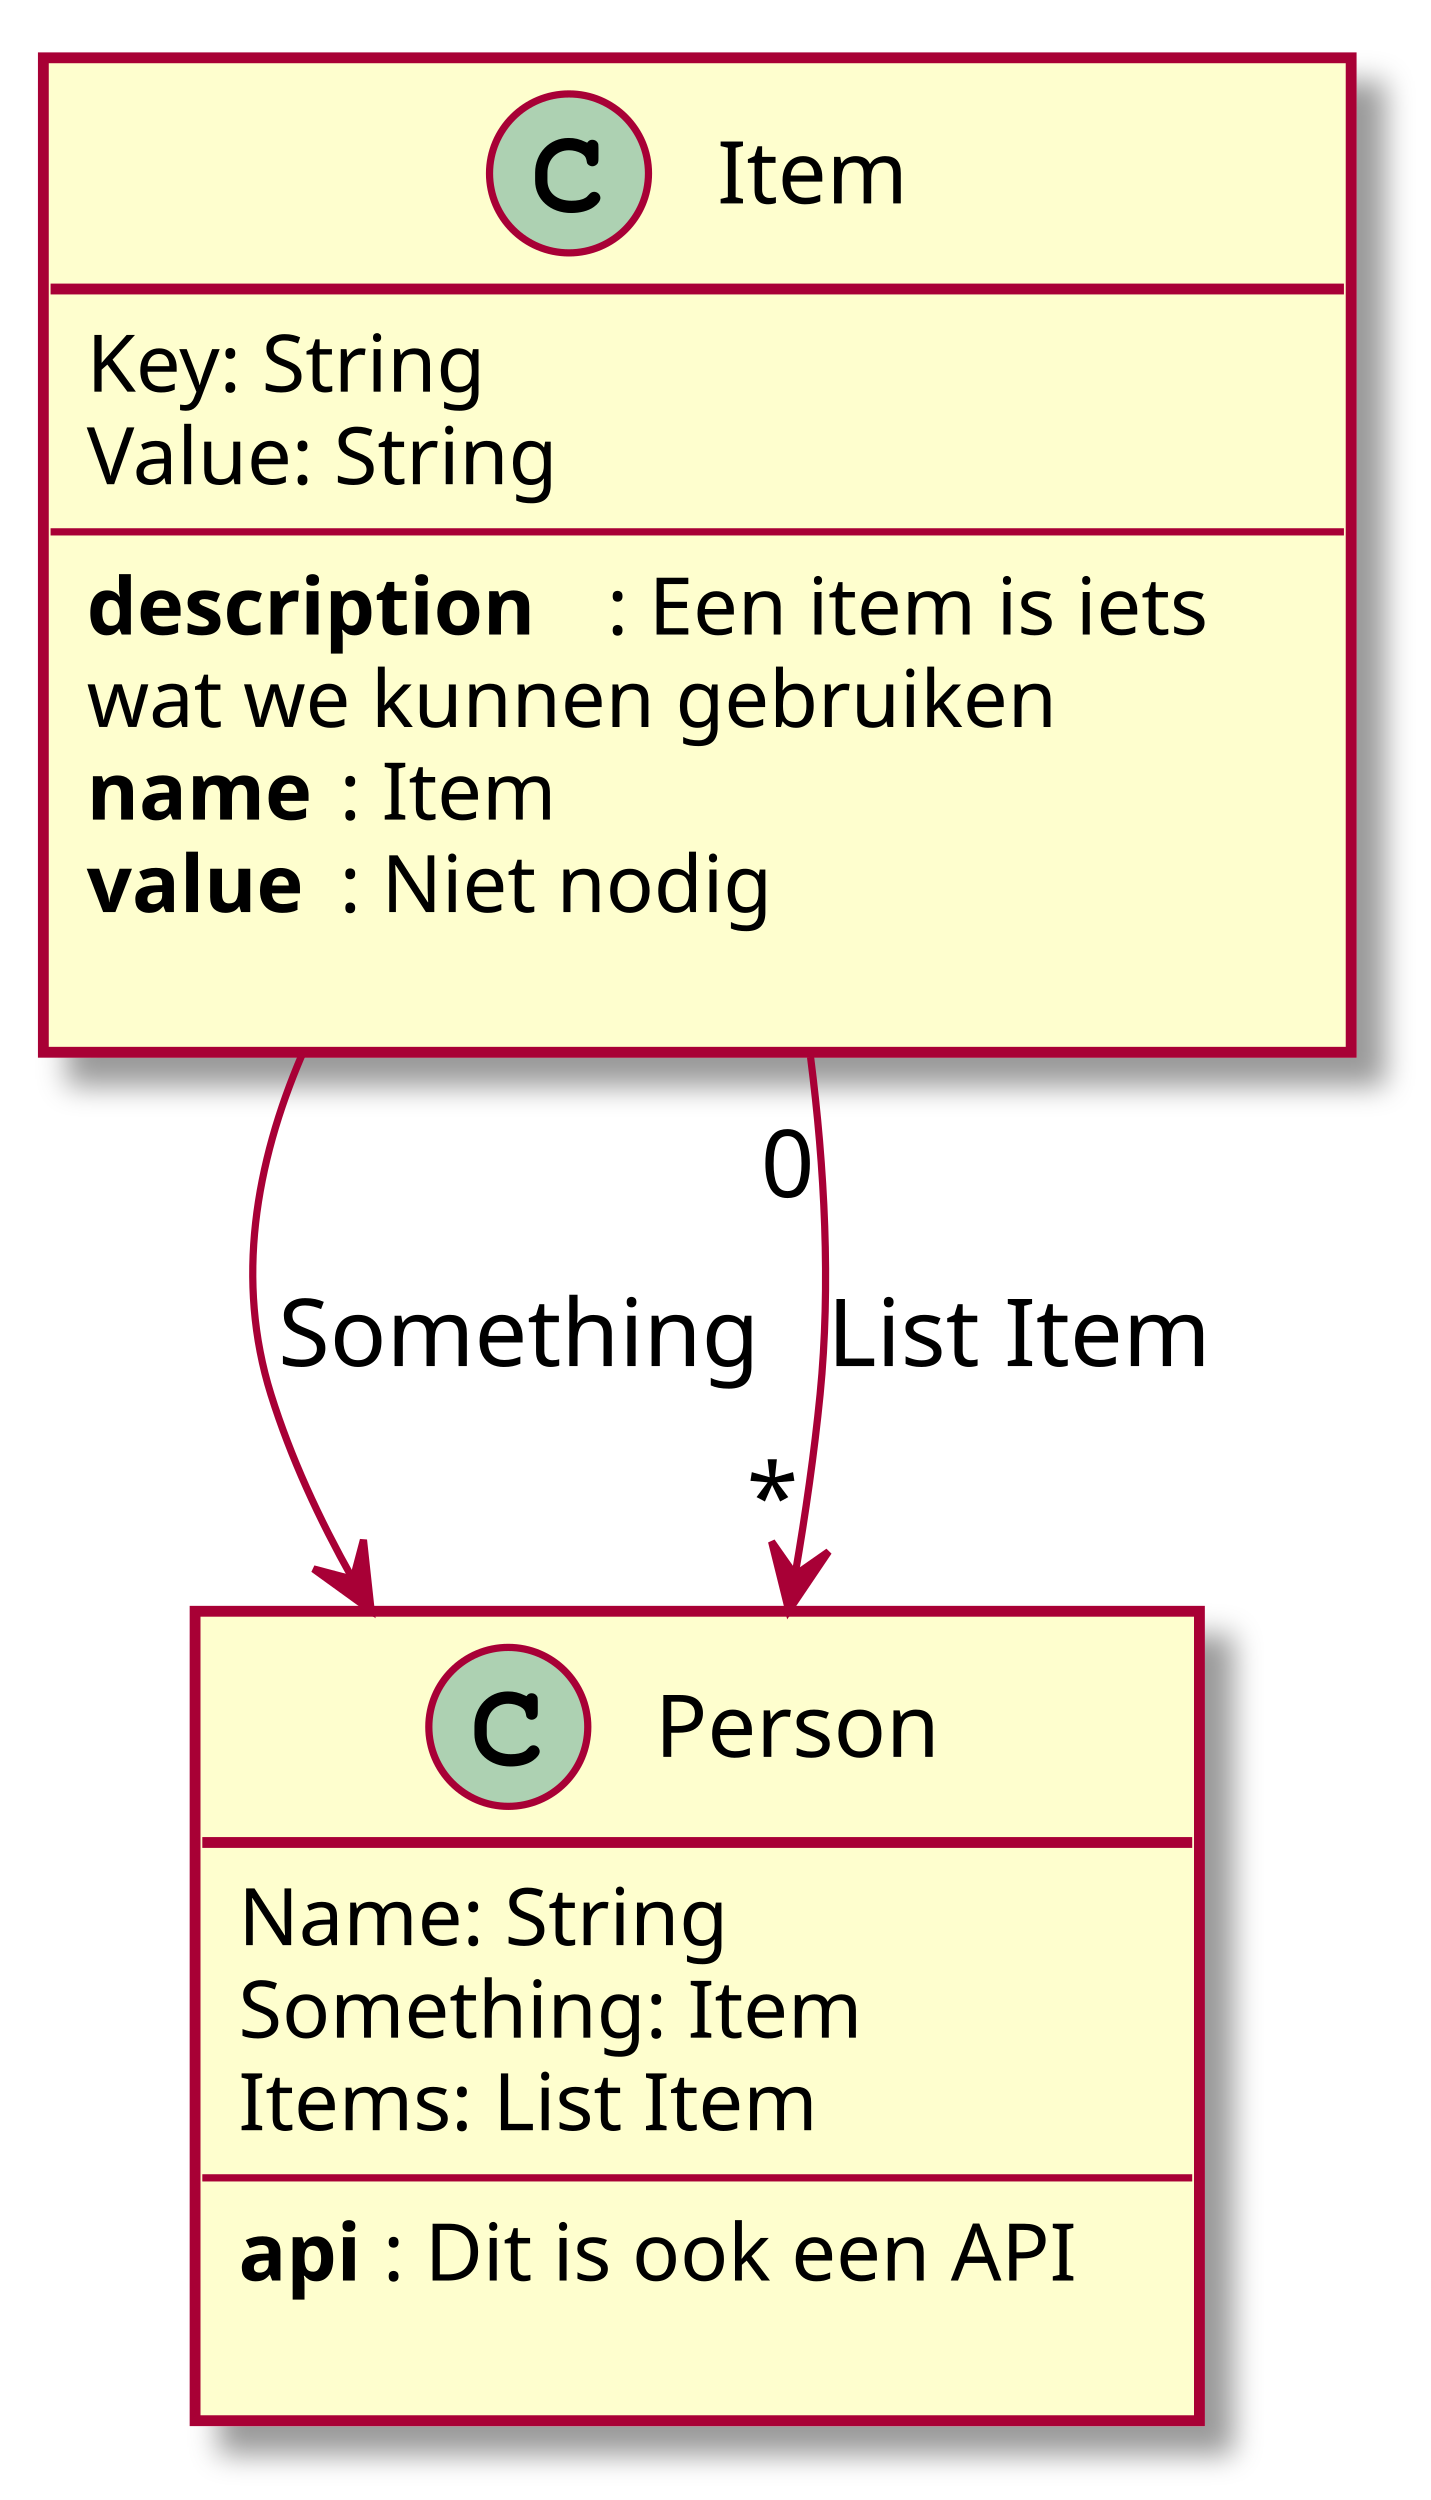
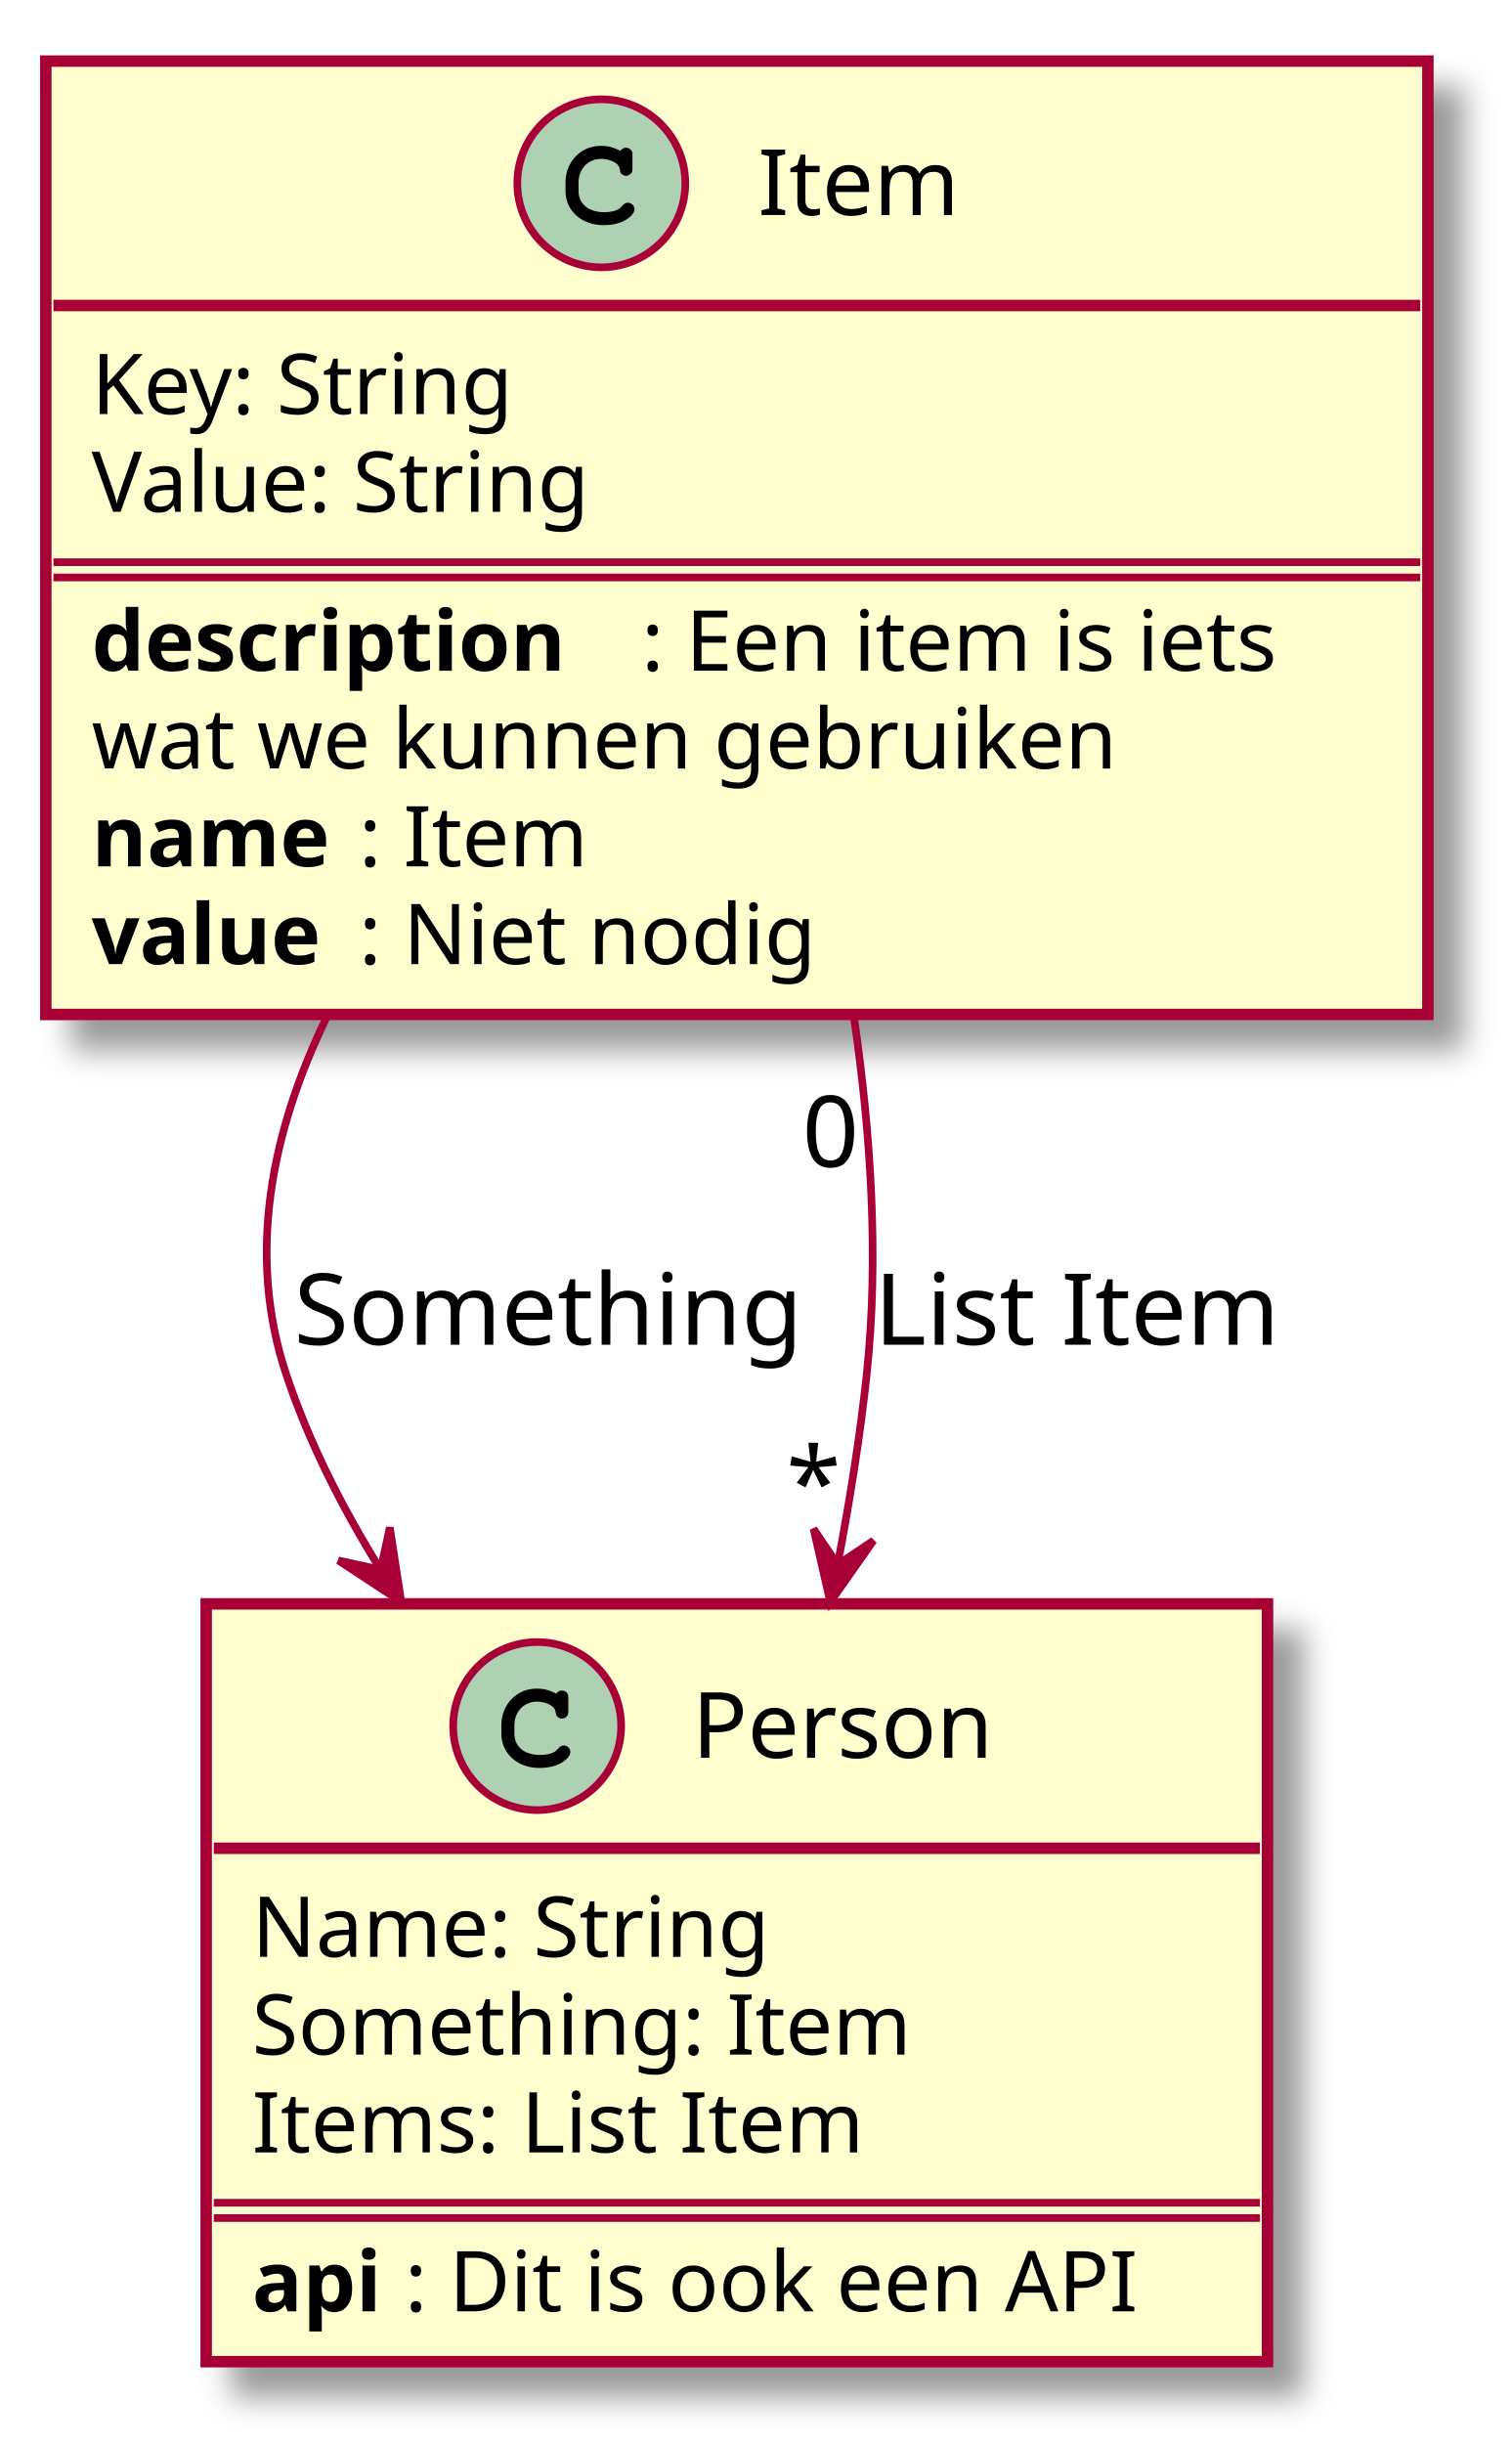
- <svg xmlns="http://www.w3.org/2000/svg" contentScriptType="application/ecmascript" contentStyleType="text/css" height="346px" preserveAspectRatio="none" style="width:198px;height:346px;" version="1.1" viewBox="0 0 198 346" width="198px" zoomAndPan="magnify">
+ <svg xmlns="http://www.w3.org/2000/svg" contentScriptType="application/ecmascript" contentStyleType="text/css" height="320px" preserveAspectRatio="none" style="width:198px;height:320px;" version="1.1" viewBox="0 0 198 320" width="198px" zoomAndPan="magnify">
  <defs>
-     <filter height="300%" id="f1huy0s3mt9pbp" width="300%" x="-1" y="-1">
+     <filter height="300%" id="f1ndl36r9txn3j" width="300%" x="-1" y="-1">
      <feGaussianBlur result="blurOut" stdDeviation="2.0" />
      <feColorMatrix in="blurOut" result="blurOut2" type="matrix" values="0 0 0 0 0 0 0 0 0 0 0 0 0 0 0 0 0 0 .4 0" />
      <feOffset dx="4.0" dy="4.0" in="blurOut2" result="blurOut3" />
      <feBlend in="SourceGraphic" in2="blurOut3" mode="normal" />
    </filter>
  </defs>
  <g>
-     <rect fill="#FEFECE" filter="url(#f1huy0s3mt9pbp)" height="137.633" id="Item" style="stroke: #A80036; stroke-width: 1.5;" width="181" x="6" y="8" />
+     <rect fill="#FEFECE" filter="url(#f1ndl36r9txn3j)" height="124.828" id="Item" style="stroke: #A80036; stroke-width: 1.5;" width="181" x="6" y="8" />
    <ellipse cx="78.75" cy="24" fill="#ADD1B2" rx="11" ry="11" style="stroke: #A80036; stroke-width: 1.0;" />
    <path d="M81.094,19.672 L81.266,19.75 C81.484,19.438 81.688,19.344 81.984,19.344 C82.281,19.344 82.562,19.484 82.719,19.75 C82.812,19.906 82.828,20.031 82.828,20.469 L82.828,21.891 C82.828,22.312 82.797,22.5 82.688,22.656 C82.516,22.875 82.25,23.016 81.984,23.016 C81.766,23.016 81.531,22.906 81.391,22.766 C81.25,22.641 81.219,22.516 81.156,22.109 C81.062,21.703 80.891,21.484 80.406,21.203 C79.938,20.953 79.328,20.797 78.75,20.797 C77.016,20.797 75.766,22.109 75.766,23.891 L75.766,24.984 C75.766,26.688 77.062,27.781 79.109,27.781 C79.875,27.781 80.562,27.656 80.984,27.391 C81.172,27.297 81.172,27.297 81.625,26.812 C81.812,26.625 82.016,26.547 82.234,26.547 C82.703,26.547 83.094,26.938 83.094,27.391 C83.094,27.781 82.766,28.234 82.188,28.641 C81.438,29.188 80.281,29.484 79.062,29.484 C76.172,29.484 74.062,27.594 74.062,25.016 L74.062,23.891 C74.062,21.172 76.062,19.094 78.688,19.094 C79.562,19.094 80.156,19.234 81.094,19.672 Z " />
    <text fill="#000000" font-family="sans-serif" font-size="12" lengthAdjust="spacingAndGlyphs" textLength="27" x="99.25" y="28.154">Item</text>
    <line style="stroke: #A80036; stroke-width: 1.5;" x1="7" x2="186" y1="40" y2="40" />
    <text fill="#000000" font-family="sans-serif" font-size="11" lengthAdjust="spacingAndGlyphs" textLength="62" x="12" y="54.21">Key: String</text>
    <text fill="#000000" font-family="sans-serif" font-size="11" lengthAdjust="spacingAndGlyphs" textLength="73" x="12" y="67.015">Value: String</text>
    <line style="stroke: #A80036; stroke-width: 1.0;" x1="7" x2="186" y1="73.609" y2="73.609" />
+     <line style="stroke: #A80036; stroke-width: 1.0;" x1="7" x2="186" y1="75.609" y2="75.609" />
    <text fill="#000000" font-family="sans-serif" font-size="11" font-weight="bold" lengthAdjust="spacingAndGlyphs" textLength="72" x="12" y="87.82">description</text>
    <text fill="#000000" font-family="sans-serif" font-size="11" lengthAdjust="spacingAndGlyphs" textLength="97" x="84" y="87.82">: Een item is iets</text>
    <text fill="#000000" font-family="sans-serif" font-size="11" lengthAdjust="spacingAndGlyphs" textLength="145" x="12" y="100.624">wat we kunnen gebruiken</text>
    <text fill="#000000" font-family="sans-serif" font-size="11" font-weight="bold" lengthAdjust="spacingAndGlyphs" textLength="35" x="12" y="113.429">name</text>
    <text fill="#000000" font-family="sans-serif" font-size="11" lengthAdjust="spacingAndGlyphs" textLength="33" x="47" y="113.429">: Item</text>
    <text fill="#000000" font-family="sans-serif" font-size="11" font-weight="bold" lengthAdjust="spacingAndGlyphs" textLength="35" x="12" y="126.234">value</text>
    <text fill="#000000" font-family="sans-serif" font-size="11" lengthAdjust="spacingAndGlyphs" textLength="65" x="47" y="126.234">: Niet nodig</text>
-     <text fill="#000000" font-family="sans-serif" font-size="11" lengthAdjust="spacingAndGlyphs" textLength="0" x="16" y="139.039" />
-     <rect fill="#FEFECE" filter="url(#f1huy0s3mt9pbp)" height="112.023" id="Person" style="stroke: #A80036; stroke-width: 1.5;" width="139" x="27" y="223" />
-     <ellipse cx="70.35" cy="239" fill="#ADD1B2" rx="11" ry="11" style="stroke: #A80036; stroke-width: 1.0;" />
-     <path d="M72.694,234.672 L72.866,234.75 C73.084,234.438 73.287,234.344 73.584,234.344 C73.881,234.344 74.162,234.484 74.319,234.75 C74.412,234.906 74.428,235.031 74.428,235.469 L74.428,236.891 C74.428,237.312 74.397,237.5 74.287,237.656 C74.116,237.875 73.85,238.016 73.584,238.016 C73.366,238.016 73.131,237.906 72.991,237.766 C72.85,237.641 72.819,237.516 72.756,237.109 C72.662,236.703 72.491,236.484 72.006,236.203 C71.537,235.953 70.928,235.797 70.35,235.797 C68.616,235.797 67.366,237.109 67.366,238.891 L67.366,239.984 C67.366,241.688 68.662,242.781 70.709,242.781 C71.475,242.781 72.162,242.656 72.584,242.391 C72.772,242.297 72.772,242.297 73.225,241.812 C73.412,241.625 73.616,241.547 73.834,241.547 C74.303,241.547 74.694,241.938 74.694,242.391 C74.694,242.781 74.366,243.234 73.787,243.641 C73.037,244.188 71.881,244.484 70.662,244.484 C67.772,244.484 65.662,242.594 65.662,240.016 L65.662,238.891 C65.662,236.172 67.662,234.094 70.287,234.094 C71.162,234.094 71.756,234.234 72.694,234.672 Z " />
-     <text fill="#000000" font-family="sans-serif" font-size="12" lengthAdjust="spacingAndGlyphs" textLength="44" x="90.65" y="243.154">Person</text>
-     <line style="stroke: #A80036; stroke-width: 1.5;" x1="28" x2="165" y1="255" y2="255" />
-     <text fill="#000000" font-family="sans-serif" font-size="11" lengthAdjust="spacingAndGlyphs" textLength="75" x="33" y="269.21">Name: String</text>
-     <text fill="#000000" font-family="sans-serif" font-size="11" lengthAdjust="spacingAndGlyphs" textLength="94" x="33" y="282.015">Something: Item</text>
-     <text fill="#000000" font-family="sans-serif" font-size="11" lengthAdjust="spacingAndGlyphs" textLength="89" x="33" y="294.82">Items: List Item</text>
-     <line style="stroke: #A80036; stroke-width: 1.0;" x1="28" x2="165" y1="301.414" y2="301.414" />
-     <text fill="#000000" font-family="sans-serif" font-size="11" font-weight="bold" lengthAdjust="spacingAndGlyphs" textLength="20" x="33" y="315.625">api</text>
-     <text fill="#000000" font-family="sans-serif" font-size="11" lengthAdjust="spacingAndGlyphs" textLength="107" x="53" y="315.625">: Dit is ook een API</text>
-     <text fill="#000000" font-family="sans-serif" font-size="11" lengthAdjust="spacingAndGlyphs" textLength="0" x="37" y="328.429" />
-     <path d="M41.785,146.007 C35.338,161.079 32.573,177.26 37.5,193 C40.217,201.679 44.166,210.249 48.755,218.414 " fill="none" id="Item-Person" style="stroke: #A80036; stroke-width: 1.0;" />
-     <polygon fill="#A80036" points="51.366,222.907,50.301,213.116,48.853,218.584,43.385,217.136,51.366,222.907" style="stroke: #A80036; stroke-width: 1.0;" />
-     <text fill="#000000" font-family="sans-serif" font-size="13" lengthAdjust="spacingAndGlyphs" textLength="70" x="38.5" y="189.067">Something</text>
-     <path d="M112.176,146.277 C114.139,161.615 115.001,177.837 113.5,193 C112.702,201.061 111.488,209.491 110.068,217.777 " fill="none" id="Item-Person-1" style="stroke: #A80036; stroke-width: 1.0;" />
-     <polygon fill="#A80036" points="109.159,222.913,114.666,214.748,110.031,217.989,106.789,213.353,109.159,222.913" style="stroke: #A80036; stroke-width: 1.0;" />
-     <text fill="#000000" font-family="sans-serif" font-size="13" lengthAdjust="spacingAndGlyphs" textLength="55" x="114.5" y="189.067">List Item</text>
-     <text fill="#000000" font-family="sans-serif" font-size="13" lengthAdjust="spacingAndGlyphs" textLength="8" x="105.288" y="165.685">0</text>
-     <text fill="#000000" font-family="sans-serif" font-size="13" lengthAdjust="spacingAndGlyphs" textLength="7" x="103.332" y="211.84">*</text>
+     <rect fill="#FEFECE" filter="url(#f1ndl36r9txn3j)" height="99.219" id="Person" style="stroke: #A80036; stroke-width: 1.5;" width="139" x="27" y="210" />
+     <ellipse cx="70.35" cy="226" fill="#ADD1B2" rx="11" ry="11" style="stroke: #A80036; stroke-width: 1.0;" />
+     <path d="M72.694,221.672 L72.866,221.75 C73.084,221.438 73.287,221.344 73.584,221.344 C73.881,221.344 74.162,221.484 74.319,221.75 C74.412,221.906 74.428,222.031 74.428,222.469 L74.428,223.891 C74.428,224.312 74.397,224.5 74.287,224.656 C74.116,224.875 73.85,225.016 73.584,225.016 C73.366,225.016 73.131,224.906 72.991,224.766 C72.85,224.641 72.819,224.516 72.756,224.109 C72.662,223.703 72.491,223.484 72.006,223.203 C71.537,222.953 70.928,222.797 70.35,222.797 C68.616,222.797 67.366,224.109 67.366,225.891 L67.366,226.984 C67.366,228.688 68.662,229.781 70.709,229.781 C71.475,229.781 72.162,229.656 72.584,229.391 C72.772,229.297 72.772,229.297 73.225,228.812 C73.412,228.625 73.616,228.547 73.834,228.547 C74.303,228.547 74.694,228.938 74.694,229.391 C74.694,229.781 74.366,230.234 73.787,230.641 C73.037,231.188 71.881,231.484 70.662,231.484 C67.772,231.484 65.662,229.594 65.662,227.016 L65.662,225.891 C65.662,223.172 67.662,221.094 70.287,221.094 C71.162,221.094 71.756,221.234 72.694,221.672 Z " />
+     <text fill="#000000" font-family="sans-serif" font-size="12" lengthAdjust="spacingAndGlyphs" textLength="44" x="90.65" y="230.154">Person</text>
+     <line style="stroke: #A80036; stroke-width: 1.5;" x1="28" x2="165" y1="242" y2="242" />
+     <text fill="#000000" font-family="sans-serif" font-size="11" lengthAdjust="spacingAndGlyphs" textLength="75" x="33" y="256.21">Name: String</text>
+     <text fill="#000000" font-family="sans-serif" font-size="11" lengthAdjust="spacingAndGlyphs" textLength="94" x="33" y="269.015">Something: Item</text>
+     <text fill="#000000" font-family="sans-serif" font-size="11" lengthAdjust="spacingAndGlyphs" textLength="89" x="33" y="281.82">Items: List Item</text>
+     <line style="stroke: #A80036; stroke-width: 1.0;" x1="28" x2="165" y1="288.414" y2="288.414" />
+     <line style="stroke: #A80036; stroke-width: 1.0;" x1="28" x2="165" y1="290.414" y2="290.414" />
+     <text fill="#000000" font-family="sans-serif" font-size="11" font-weight="bold" lengthAdjust="spacingAndGlyphs" textLength="20" x="33" y="302.625">api</text>
+     <text fill="#000000" font-family="sans-serif" font-size="11" lengthAdjust="spacingAndGlyphs" textLength="107" x="53" y="302.625">: Dit is ook een API</text>
+     <path d="M42.772,133.2 C35.568,148.076 32.237,164.238 37.5,180 C40.416,188.732 44.727,197.274 49.714,205.316 " fill="none" id="Item-Person" style="stroke: #A80036; stroke-width: 1.0;" />
+     <polygon fill="#A80036" points="52.55,209.73,51.053,199.996,49.849,205.523,44.321,204.319,52.55,209.73" style="stroke: #A80036; stroke-width: 1.0;" />
+     <text fill="#000000" font-family="sans-serif" font-size="13" lengthAdjust="spacingAndGlyphs" textLength="70" x="38.5" y="176.067">Something</text>
+     <path d="M111.817,133.044 C114.059,148.347 115.134,164.739 113.5,180 C112.64,188.037 111.297,196.46 109.735,204.681 " fill="none" id="Item-Person-1" style="stroke: #A80036; stroke-width: 1.0;" />
+     <polygon fill="#A80036" points="108.737,209.769,114.395,201.708,109.7,204.862,106.545,200.167,108.737,209.769" style="stroke: #A80036; stroke-width: 1.0;" />
+     <text fill="#000000" font-family="sans-serif" font-size="13" lengthAdjust="spacingAndGlyphs" textLength="55" x="114.5" y="176.067">List Item</text>
+     <text fill="#000000" font-family="sans-serif" font-size="13" lengthAdjust="spacingAndGlyphs" textLength="8" x="105.055" y="152.789">0</text>
+     <text fill="#000000" font-family="sans-serif" font-size="13" lengthAdjust="spacingAndGlyphs" textLength="7" x="102.965" y="198.782">*</text>
  </g>
</svg>
